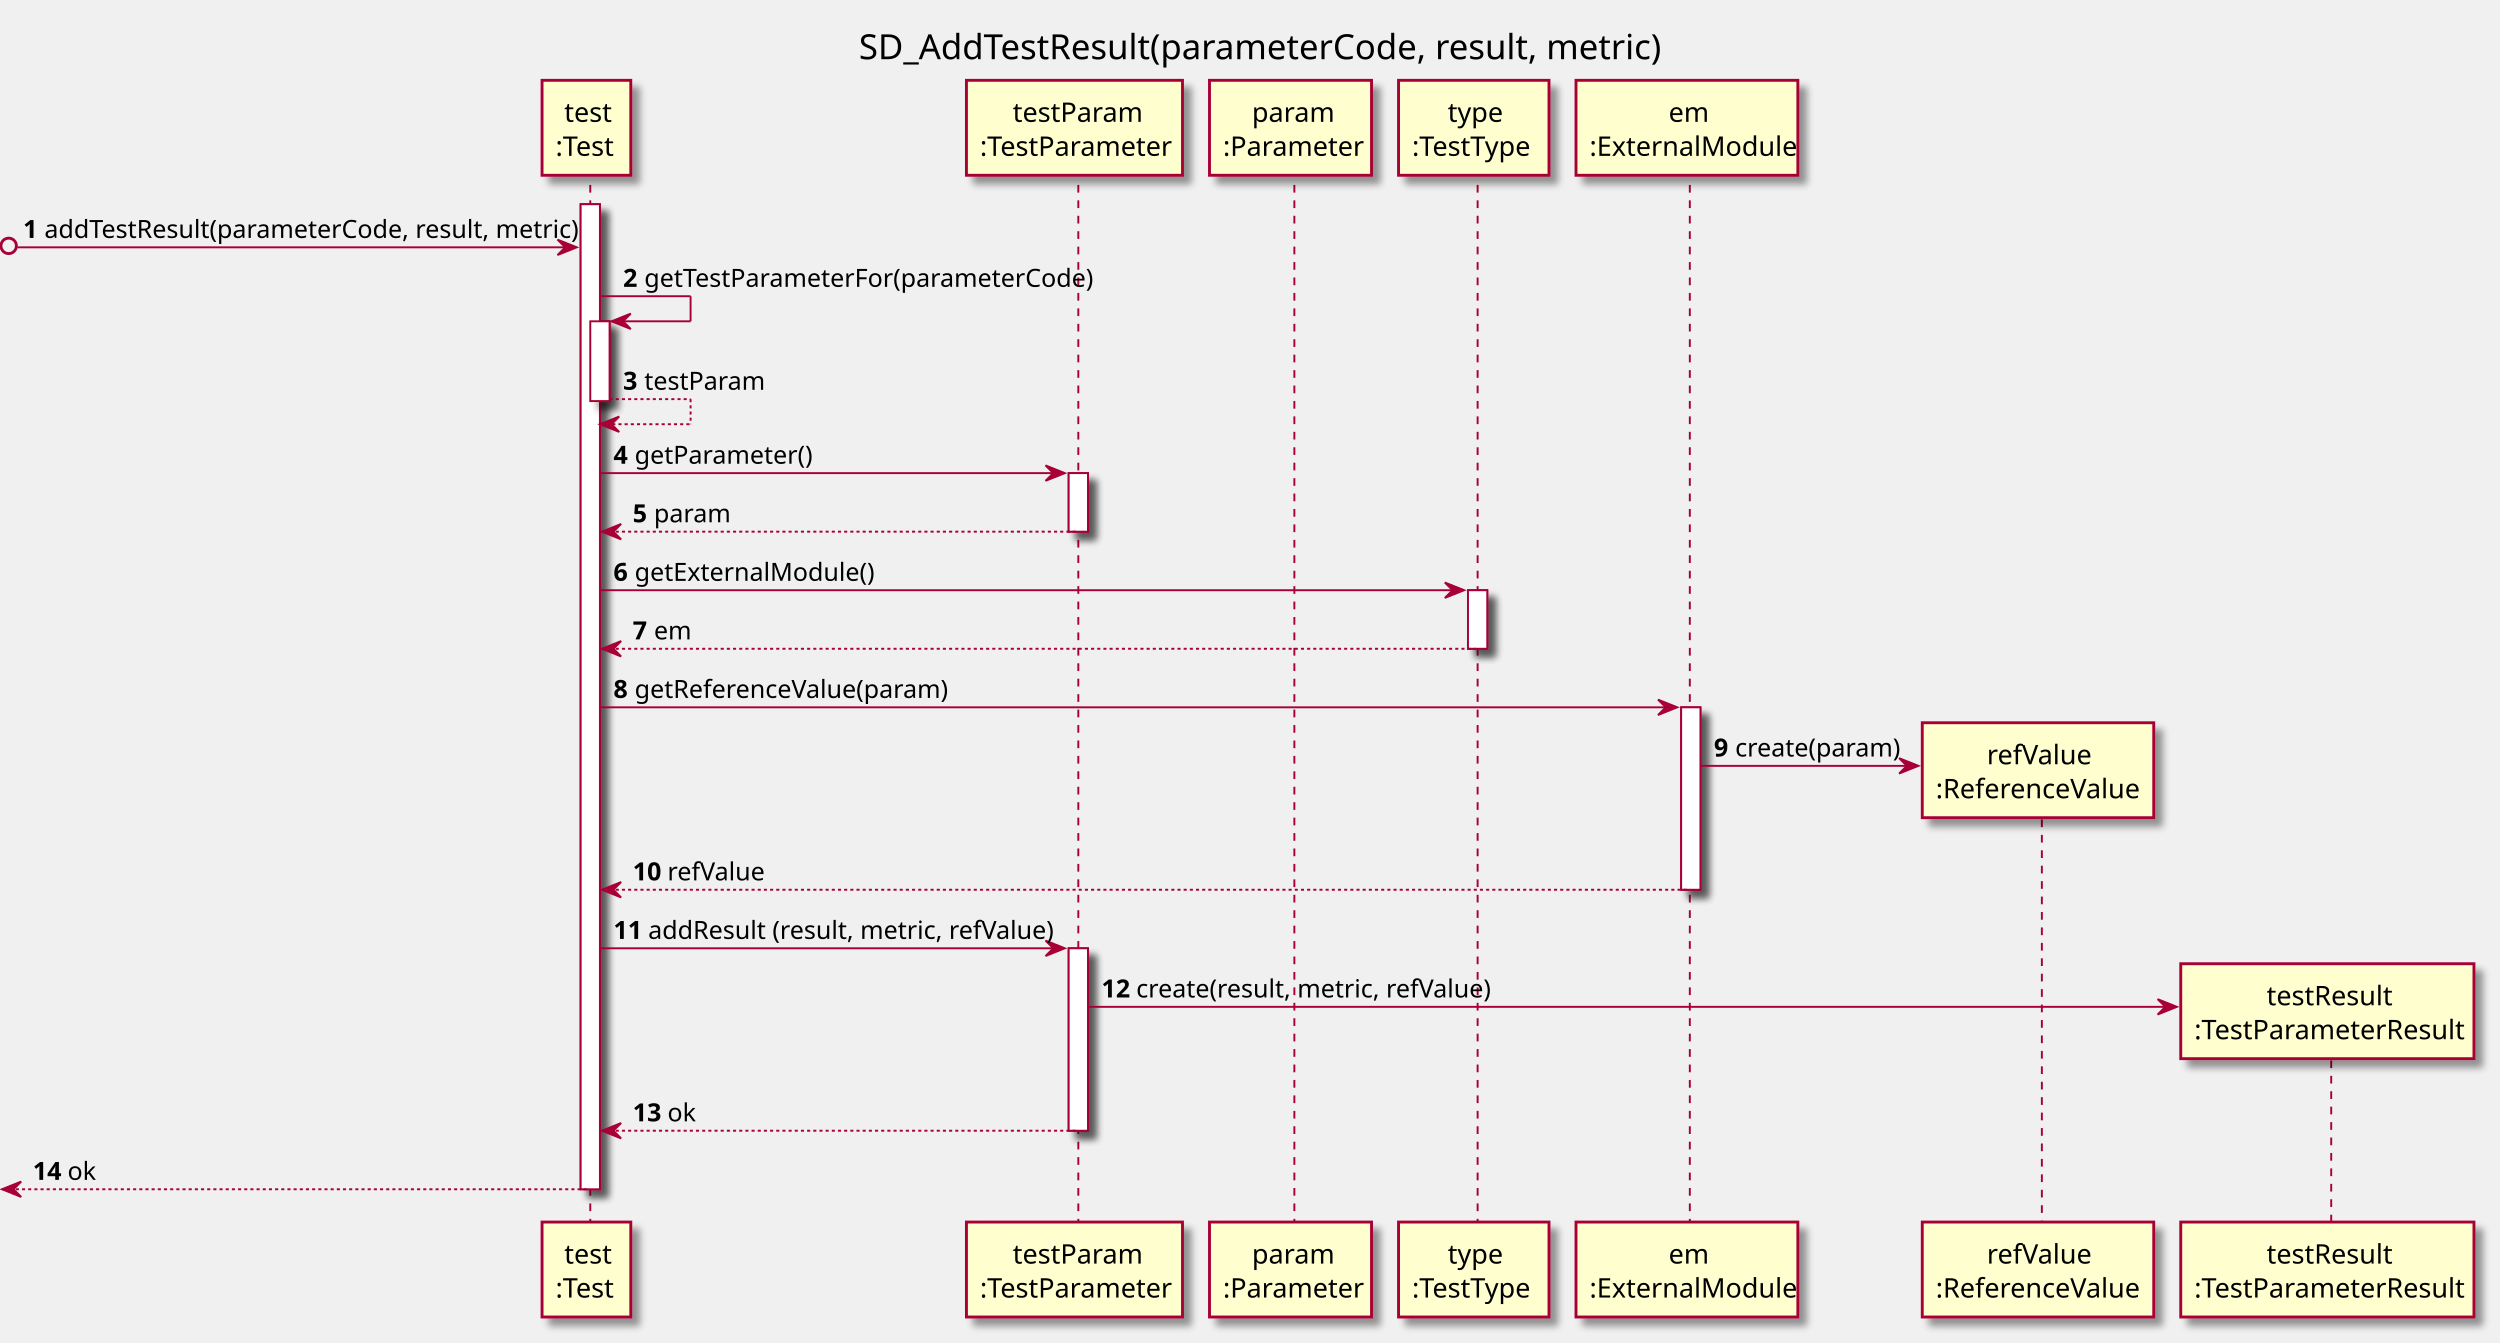
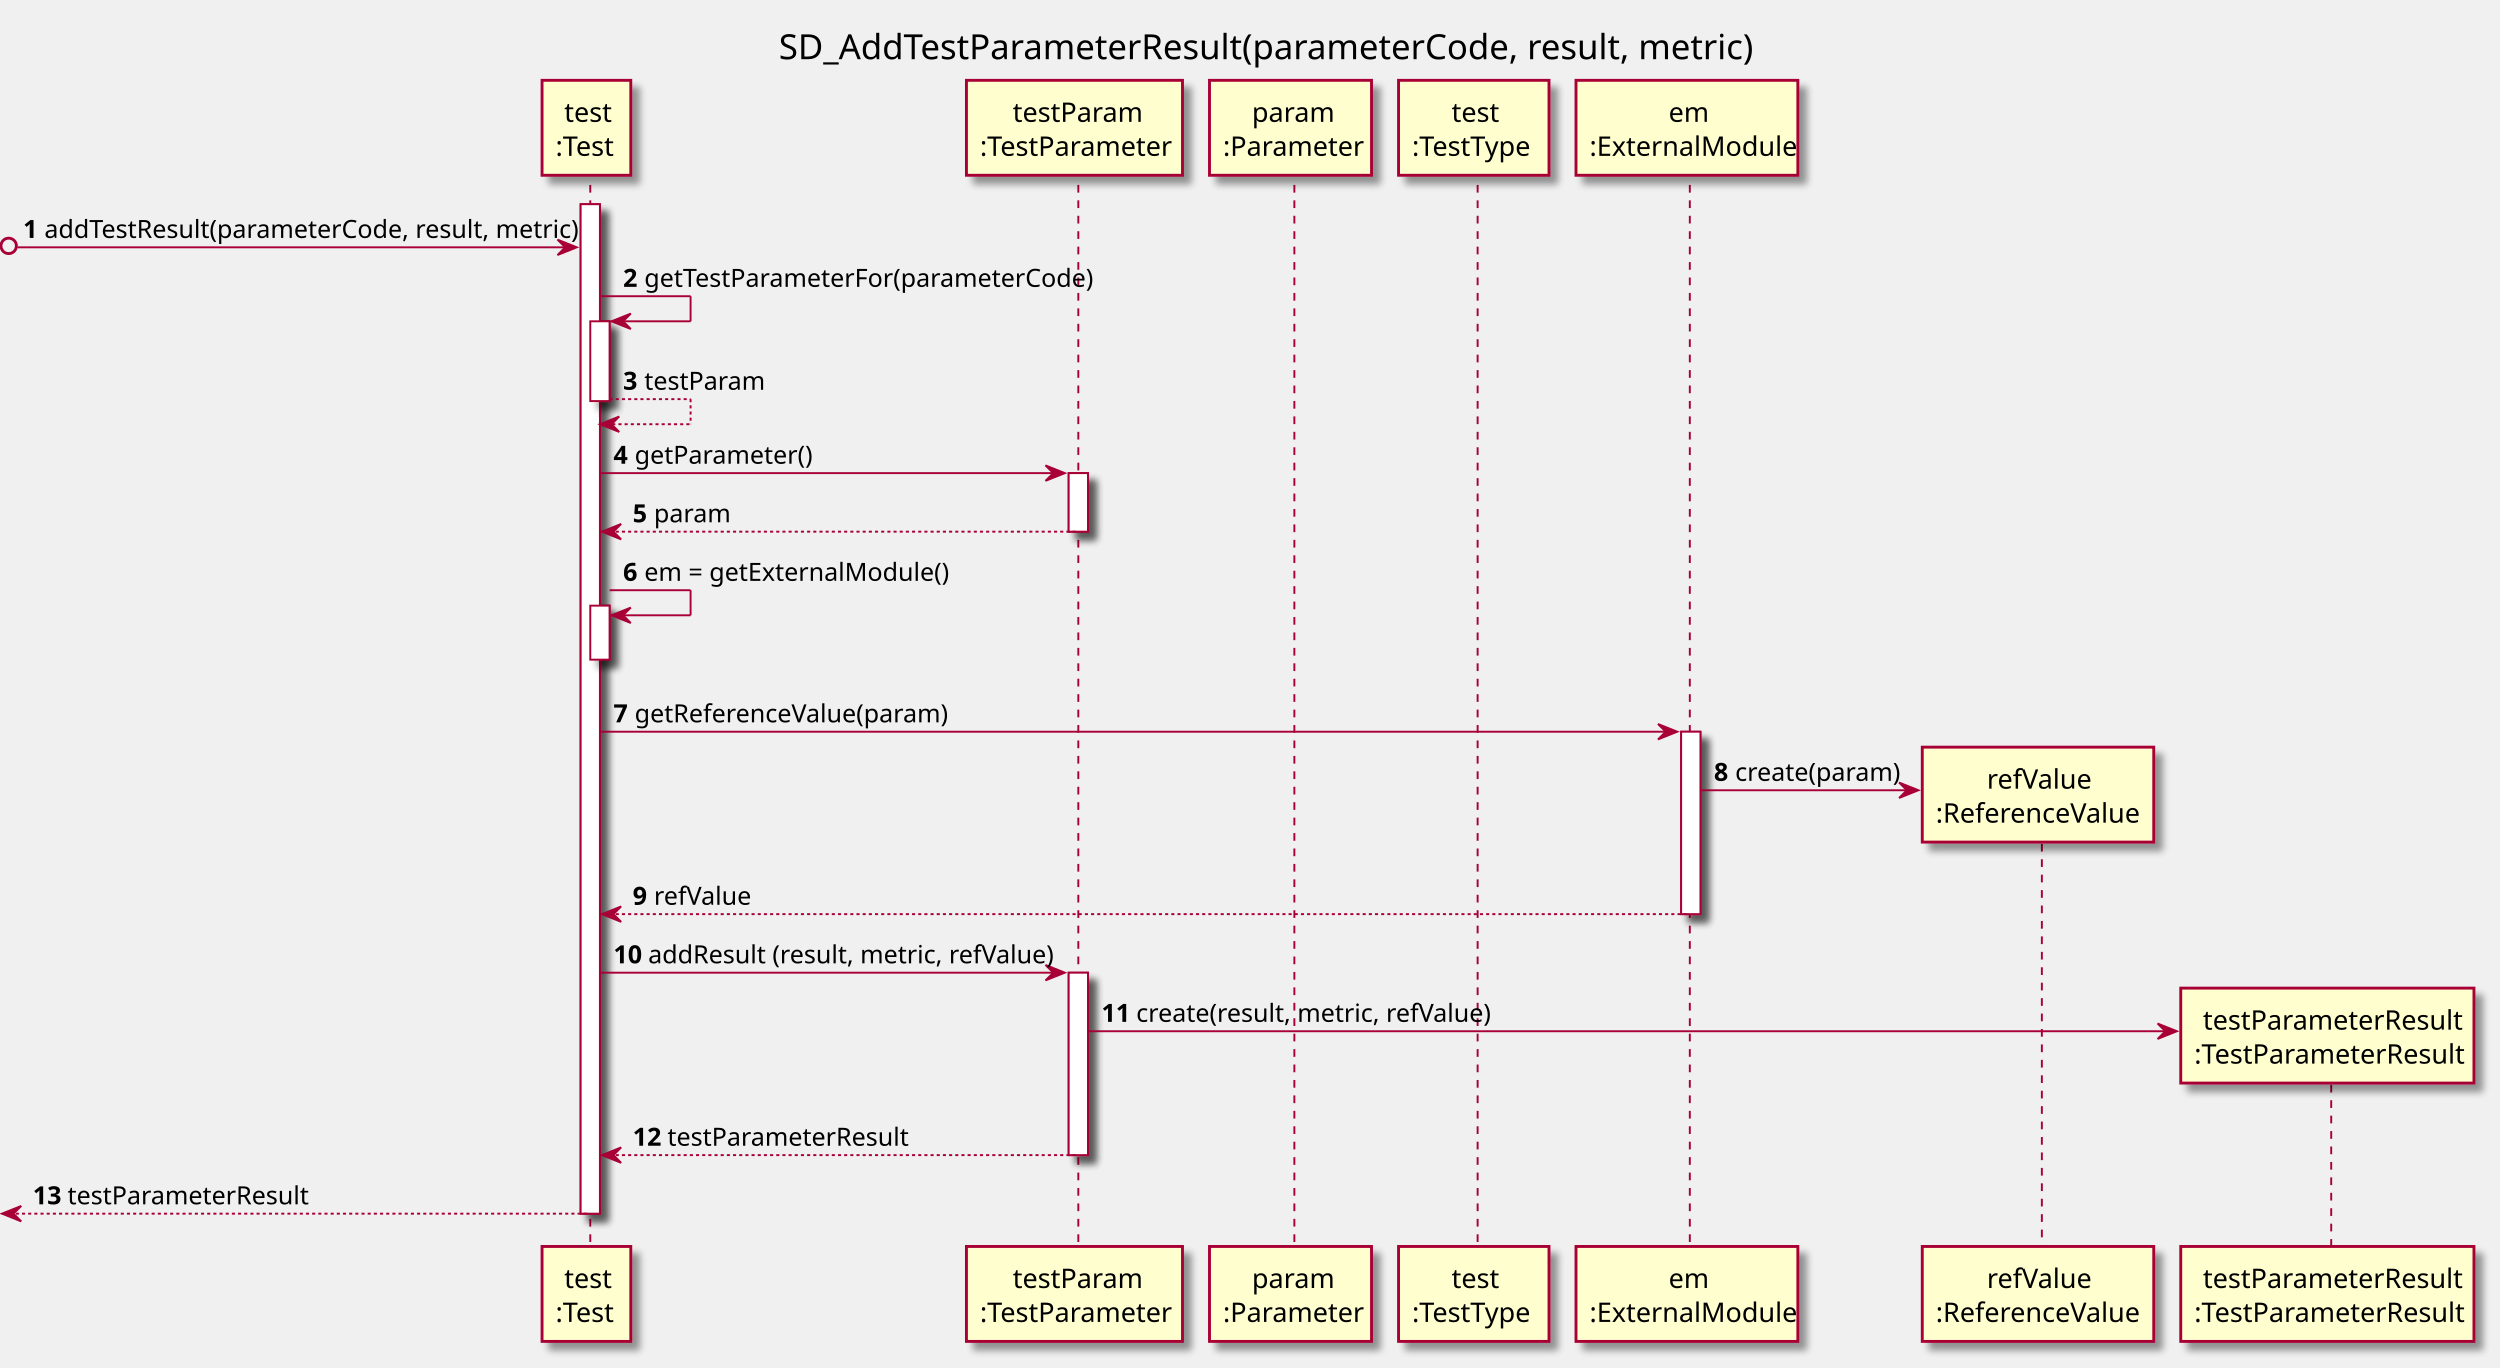
- <svg xmlns="http://www.w3.org/2000/svg" contentScriptType="application/ecmascript" contentStyleType="text/css" height="870px" preserveAspectRatio="none" style="width:1620px;height:870px;" version="1.1" viewBox="0 0 1620 870" width="1620px" zoomAndPan="magnify">
+ <svg xmlns="http://www.w3.org/2000/svg" contentScriptType="application/ecmascript" contentStyleType="text/css" height="886.25px" preserveAspectRatio="none" style="width:1620px;height:886px;" version="1.1" viewBox="0 0 1620 886" width="1620px" zoomAndPan="magnify">
  <defs>
-     <filter height="300%" id="f6gzmrirdcm7i" width="300%" x="-1" y="-1">
+     <filter height="300%" id="f1tvnkli566s7i" width="300%" x="-1" y="-1">
      <feGaussianBlur result="blurOut" stdDeviation="2.5" />
      <feColorMatrix in="blurOut" result="blurOut2" type="matrix" values="0 0 0 0 0 0 0 0 0 0 0 0 0 0 0 0 0 0 .4 0" />
      <feOffset dx="5.0" dy="5.0" in="blurOut2" result="blurOut3" />
      <feBlend in="SourceGraphic" in2="blurOut3" mode="normal" />
    </filter>
  </defs>
  <g>
-     <text fill="#000000" font-family="sans-serif" font-size="22.5" lengthAdjust="spacing" textLength="501.25" x="556.562" y="38.357">SD_AddTestResult(parameterCode, result, metric)</text>
-     <rect fill="#FFFFFF" filter="url(#f6gzmrirdcm7i)" height="638.32" style="stroke:#A80036;stroke-width:1.25;" width="12.5" x="376.25" y="132.324" />
-     <rect fill="#FFFFFF" filter="url(#f6gzmrirdcm7i)" height="51.69" style="stroke:#A80036;stroke-width:1.25;" width="12.5" x="382.5" y="208.203" />
-     <rect fill="#FFFFFF" filter="url(#f6gzmrirdcm7i)" height="37.94" style="stroke:#A80036;stroke-width:1.25;" width="12.5" x="692.5" y="306.582" />
-     <rect fill="#FFFFFF" filter="url(#f6gzmrirdcm7i)" height="118.213" style="stroke:#A80036;stroke-width:1.25;" width="12.5" x="692.5" y="614.492" />
-     <rect fill="#FFFFFF" filter="url(#f6gzmrirdcm7i)" height="37.94" style="stroke:#A80036;stroke-width:1.25;" width="12.5" x="951.25" y="382.461" />
-     <rect fill="#FFFFFF" filter="url(#f6gzmrirdcm7i)" height="118.213" style="stroke:#A80036;stroke-width:1.25;" width="12.5" x="1089.375" y="458.34" />
-     <line style="stroke:#A80036;stroke-width:1.25;stroke-dasharray:5.0,5.0;" x1="382.5" x2="382.5" y1="119.824" y2="793.144" />
-     <line style="stroke:#A80036;stroke-width:1.25;stroke-dasharray:5.0,5.0;" x1="698.75" x2="698.75" y1="119.824" y2="793.144" />
-     <line style="stroke:#A80036;stroke-width:1.25;stroke-dasharray:5.0,5.0;" x1="838.75" x2="838.75" y1="119.824" y2="793.144" />
-     <line style="stroke:#A80036;stroke-width:1.25;stroke-dasharray:5.0,5.0;" x1="957.5" x2="957.5" y1="119.824" y2="793.144" />
-     <line style="stroke:#A80036;stroke-width:1.25;stroke-dasharray:5.0,5.0;" x1="1095" x2="1095" y1="119.824" y2="793.144" />
-     <line style="stroke:#A80036;stroke-width:1.25;stroke-dasharray:5.0,5.0;" x1="1323.125" x2="1323.125" y1="520.977" y2="793.144" />
-     <line style="stroke:#A80036;stroke-width:1.25;stroke-dasharray:5.0,5.0;" x1="1510.625" x2="1510.625" y1="677.129" y2="793.144" />
-     <rect fill="#FEFECE" filter="url(#f6gzmrirdcm7i)" height="61.523" style="stroke:#A80036;stroke-width:1.875;" width="57.5" x="351.25" y="52.051" />
+     <text fill="#000000" font-family="sans-serif" font-size="22.5" lengthAdjust="spacing" textLength="605" x="504.688" y="38.357">SD_AddTestParameterResult(parameterCode, result, metric)</text>
+     <rect fill="#FFFFFF" filter="url(#f1tvnkli566s7i)" height="654.131" style="stroke:#A80036;stroke-width:1.25;" width="12.5" x="376.25" y="132.324" />
+     <rect fill="#FFFFFF" filter="url(#f1tvnkli566s7i)" height="51.69" style="stroke:#A80036;stroke-width:1.25;" width="12.5" x="382.5" y="208.203" />
+     <rect fill="#FFFFFF" filter="url(#f1tvnkli566s7i)" height="35" style="stroke:#A80036;stroke-width:1.25;" width="12.5" x="382.5" y="392.461" />
+     <rect fill="#FFFFFF" filter="url(#f1tvnkli566s7i)" height="37.94" style="stroke:#A80036;stroke-width:1.25;" width="12.5" x="692.5" y="306.582" />
+     <rect fill="#FFFFFF" filter="url(#f1tvnkli566s7i)" height="118.213" style="stroke:#A80036;stroke-width:1.25;" width="12.5" x="692.5" y="630.303" />
+     <rect fill="#FFFFFF" filter="url(#f1tvnkli566s7i)" height="118.213" style="stroke:#A80036;stroke-width:1.25;" width="12.5" x="1089.375" y="474.15" />
+     <line style="stroke:#A80036;stroke-width:1.25;stroke-dasharray:5.0,5.0;" x1="382.5" x2="382.5" y1="119.824" y2="808.955" />
+     <line style="stroke:#A80036;stroke-width:1.25;stroke-dasharray:5.0,5.0;" x1="698.75" x2="698.75" y1="119.824" y2="808.955" />
+     <line style="stroke:#A80036;stroke-width:1.25;stroke-dasharray:5.0,5.0;" x1="838.75" x2="838.75" y1="119.824" y2="808.955" />
+     <line style="stroke:#A80036;stroke-width:1.25;stroke-dasharray:5.0,5.0;" x1="957.5" x2="957.5" y1="119.824" y2="808.955" />
+     <line style="stroke:#A80036;stroke-width:1.25;stroke-dasharray:5.0,5.0;" x1="1095" x2="1095" y1="119.824" y2="808.955" />
+     <line style="stroke:#A80036;stroke-width:1.25;stroke-dasharray:5.0,5.0;" x1="1323.125" x2="1323.125" y1="536.787" y2="808.955" />
+     <line style="stroke:#A80036;stroke-width:1.25;stroke-dasharray:5.0,5.0;" x1="1510.625" x2="1510.625" y1="692.939" y2="808.955" />
+     <rect fill="#FEFECE" filter="url(#f1tvnkli566s7i)" height="61.523" style="stroke:#A80036;stroke-width:1.875;" width="57.5" x="351.25" y="52.051" />
    <text fill="#000000" font-family="sans-serif" font-size="17.5" lengthAdjust="spacing" textLength="28.75" x="365.625" y="78.967">test</text>
    <text fill="#000000" font-family="sans-serif" font-size="17.5" lengthAdjust="spacing" textLength="40" x="360" y="100.979">:Test</text>
-     <rect fill="#FEFECE" filter="url(#f6gzmrirdcm7i)" height="61.523" style="stroke:#A80036;stroke-width:1.875;" width="57.5" x="351.25" y="791.894" />
-     <text fill="#000000" font-family="sans-serif" font-size="17.5" lengthAdjust="spacing" textLength="28.75" x="365.625" y="818.811">test</text>
-     <text fill="#000000" font-family="sans-serif" font-size="17.5" lengthAdjust="spacing" textLength="40" x="360" y="840.823">:Test</text>
-     <rect fill="#FEFECE" filter="url(#f6gzmrirdcm7i)" height="61.523" style="stroke:#A80036;stroke-width:1.875;" width="140" x="626.25" y="52.051" />
+     <rect fill="#FEFECE" filter="url(#f1tvnkli566s7i)" height="61.523" style="stroke:#A80036;stroke-width:1.875;" width="57.5" x="351.25" y="807.705" />
+     <text fill="#000000" font-family="sans-serif" font-size="17.5" lengthAdjust="spacing" textLength="28.75" x="365.625" y="834.622">test</text>
+     <text fill="#000000" font-family="sans-serif" font-size="17.5" lengthAdjust="spacing" textLength="40" x="360" y="856.633">:Test</text>
+     <rect fill="#FEFECE" filter="url(#f1tvnkli566s7i)" height="61.523" style="stroke:#A80036;stroke-width:1.875;" width="140" x="626.25" y="52.051" />
    <text fill="#000000" font-family="sans-serif" font-size="17.5" lengthAdjust="spacing" textLength="80" x="656.25" y="78.967">testParam</text>
    <text fill="#000000" font-family="sans-serif" font-size="17.5" lengthAdjust="spacing" textLength="122.5" x="635" y="100.979">:TestParameter</text>
-     <rect fill="#FEFECE" filter="url(#f6gzmrirdcm7i)" height="61.523" style="stroke:#A80036;stroke-width:1.875;" width="140" x="626.25" y="791.894" />
-     <text fill="#000000" font-family="sans-serif" font-size="17.5" lengthAdjust="spacing" textLength="80" x="656.25" y="818.811">testParam</text>
-     <text fill="#000000" font-family="sans-serif" font-size="17.5" lengthAdjust="spacing" textLength="122.5" x="635" y="840.823">:TestParameter</text>
-     <rect fill="#FEFECE" filter="url(#f6gzmrirdcm7i)" height="61.523" style="stroke:#A80036;stroke-width:1.875;" width="105" x="783.75" y="52.051" />
+     <rect fill="#FEFECE" filter="url(#f1tvnkli566s7i)" height="61.523" style="stroke:#A80036;stroke-width:1.875;" width="140" x="626.25" y="807.705" />
+     <text fill="#000000" font-family="sans-serif" font-size="17.5" lengthAdjust="spacing" textLength="80" x="656.25" y="834.622">testParam</text>
+     <text fill="#000000" font-family="sans-serif" font-size="17.5" lengthAdjust="spacing" textLength="122.5" x="635" y="856.633">:TestParameter</text>
+     <rect fill="#FEFECE" filter="url(#f1tvnkli566s7i)" height="61.523" style="stroke:#A80036;stroke-width:1.875;" width="105" x="783.75" y="52.051" />
    <text fill="#000000" font-family="sans-serif" font-size="17.5" lengthAdjust="spacing" textLength="50" x="811.25" y="78.967">param</text>
    <text fill="#000000" font-family="sans-serif" font-size="17.5" lengthAdjust="spacing" textLength="87.5" x="792.5" y="100.979">:Parameter</text>
-     <rect fill="#FEFECE" filter="url(#f6gzmrirdcm7i)" height="61.523" style="stroke:#A80036;stroke-width:1.875;" width="105" x="783.75" y="791.894" />
-     <text fill="#000000" font-family="sans-serif" font-size="17.5" lengthAdjust="spacing" textLength="50" x="811.25" y="818.811">param</text>
-     <text fill="#000000" font-family="sans-serif" font-size="17.5" lengthAdjust="spacing" textLength="87.5" x="792.5" y="840.823">:Parameter</text>
-     <rect fill="#FEFECE" filter="url(#f6gzmrirdcm7i)" height="61.523" style="stroke:#A80036;stroke-width:1.875;" width="97.5" x="906.25" y="52.051" />
-     <text fill="#000000" font-family="sans-serif" font-size="17.5" lengthAdjust="spacing" textLength="33.75" x="938.125" y="78.967">type</text>
+     <rect fill="#FEFECE" filter="url(#f1tvnkli566s7i)" height="61.523" style="stroke:#A80036;stroke-width:1.875;" width="105" x="783.75" y="807.705" />
+     <text fill="#000000" font-family="sans-serif" font-size="17.5" lengthAdjust="spacing" textLength="50" x="811.25" y="834.622">param</text>
+     <text fill="#000000" font-family="sans-serif" font-size="17.5" lengthAdjust="spacing" textLength="87.5" x="792.5" y="856.633">:Parameter</text>
+     <rect fill="#FEFECE" filter="url(#f1tvnkli566s7i)" height="61.523" style="stroke:#A80036;stroke-width:1.875;" width="97.5" x="906.25" y="52.051" />
+     <text fill="#000000" font-family="sans-serif" font-size="17.5" lengthAdjust="spacing" textLength="28.75" x="940.625" y="78.967">test</text>
    <text fill="#000000" font-family="sans-serif" font-size="17.5" lengthAdjust="spacing" textLength="80" x="915" y="100.979">:TestType</text>
-     <rect fill="#FEFECE" filter="url(#f6gzmrirdcm7i)" height="61.523" style="stroke:#A80036;stroke-width:1.875;" width="97.5" x="906.25" y="791.894" />
-     <text fill="#000000" font-family="sans-serif" font-size="17.5" lengthAdjust="spacing" textLength="33.75" x="938.125" y="818.811">type</text>
-     <text fill="#000000" font-family="sans-serif" font-size="17.5" lengthAdjust="spacing" textLength="80" x="915" y="840.823">:TestType</text>
-     <rect fill="#FEFECE" filter="url(#f6gzmrirdcm7i)" height="61.523" style="stroke:#A80036;stroke-width:1.875;" width="143.75" x="1021.25" y="52.051" />
+     <rect fill="#FEFECE" filter="url(#f1tvnkli566s7i)" height="61.523" style="stroke:#A80036;stroke-width:1.875;" width="97.5" x="906.25" y="807.705" />
+     <text fill="#000000" font-family="sans-serif" font-size="17.5" lengthAdjust="spacing" textLength="28.75" x="940.625" y="834.622">test</text>
+     <text fill="#000000" font-family="sans-serif" font-size="17.5" lengthAdjust="spacing" textLength="80" x="915" y="856.633">:TestType</text>
+     <rect fill="#FEFECE" filter="url(#f1tvnkli566s7i)" height="61.523" style="stroke:#A80036;stroke-width:1.875;" width="143.75" x="1021.25" y="52.051" />
    <text fill="#000000" font-family="sans-serif" font-size="17.5" lengthAdjust="spacing" textLength="23.75" x="1081.25" y="78.967">em</text>
    <text fill="#000000" font-family="sans-serif" font-size="17.5" lengthAdjust="spacing" textLength="126.25" x="1030" y="100.979">:ExternalModule</text>
-     <rect fill="#FEFECE" filter="url(#f6gzmrirdcm7i)" height="61.523" style="stroke:#A80036;stroke-width:1.875;" width="143.75" x="1021.25" y="791.894" />
-     <text fill="#000000" font-family="sans-serif" font-size="17.5" lengthAdjust="spacing" textLength="23.75" x="1081.25" y="818.811">em</text>
-     <text fill="#000000" font-family="sans-serif" font-size="17.5" lengthAdjust="spacing" textLength="126.25" x="1030" y="840.823">:ExternalModule</text>
-     <rect fill="#FEFECE" filter="url(#f6gzmrirdcm7i)" height="61.523" style="stroke:#A80036;stroke-width:1.875;" width="150" x="1245.625" y="791.894" />
-     <text fill="#000000" font-family="sans-serif" font-size="17.5" lengthAdjust="spacing" textLength="66.25" x="1287.5" y="818.811">refValue</text>
-     <text fill="#000000" font-family="sans-serif" font-size="17.5" lengthAdjust="spacing" textLength="132.5" x="1254.375" y="840.823">:ReferenceValue</text>
-     <rect fill="#FEFECE" filter="url(#f6gzmrirdcm7i)" height="61.523" style="stroke:#A80036;stroke-width:1.875;" width="190" x="1413.125" y="791.894" />
-     <text fill="#000000" font-family="sans-serif" font-size="17.5" lengthAdjust="spacing" textLength="78.75" x="1468.75" y="818.811">testResult</text>
-     <text fill="#000000" font-family="sans-serif" font-size="17.5" lengthAdjust="spacing" textLength="172.5" x="1421.875" y="840.823">:TestParameterResult</text>
-     <rect fill="#FFFFFF" filter="url(#f6gzmrirdcm7i)" height="638.32" style="stroke:#A80036;stroke-width:1.25;" width="12.5" x="376.25" y="132.324" />
-     <rect fill="#FFFFFF" filter="url(#f6gzmrirdcm7i)" height="51.69" style="stroke:#A80036;stroke-width:1.25;" width="12.5" x="382.5" y="208.203" />
-     <rect fill="#FFFFFF" filter="url(#f6gzmrirdcm7i)" height="37.94" style="stroke:#A80036;stroke-width:1.25;" width="12.5" x="692.5" y="306.582" />
-     <rect fill="#FFFFFF" filter="url(#f6gzmrirdcm7i)" height="118.213" style="stroke:#A80036;stroke-width:1.25;" width="12.5" x="692.5" y="614.492" />
-     <rect fill="#FFFFFF" filter="url(#f6gzmrirdcm7i)" height="37.94" style="stroke:#A80036;stroke-width:1.25;" width="12.5" x="951.25" y="382.461" />
-     <rect fill="#FFFFFF" filter="url(#f6gzmrirdcm7i)" height="118.213" style="stroke:#A80036;stroke-width:1.25;" width="12.5" x="1089.375" y="458.34" />
+     <rect fill="#FEFECE" filter="url(#f1tvnkli566s7i)" height="61.523" style="stroke:#A80036;stroke-width:1.875;" width="143.75" x="1021.25" y="807.705" />
+     <text fill="#000000" font-family="sans-serif" font-size="17.5" lengthAdjust="spacing" textLength="23.75" x="1081.25" y="834.622">em</text>
+     <text fill="#000000" font-family="sans-serif" font-size="17.5" lengthAdjust="spacing" textLength="126.25" x="1030" y="856.633">:ExternalModule</text>
+     <rect fill="#FEFECE" filter="url(#f1tvnkli566s7i)" height="61.523" style="stroke:#A80036;stroke-width:1.875;" width="150" x="1245.625" y="807.705" />
+     <text fill="#000000" font-family="sans-serif" font-size="17.5" lengthAdjust="spacing" textLength="66.25" x="1287.5" y="834.622">refValue</text>
+     <text fill="#000000" font-family="sans-serif" font-size="17.5" lengthAdjust="spacing" textLength="132.5" x="1254.375" y="856.633">:ReferenceValue</text>
+     <rect fill="#FEFECE" filter="url(#f1tvnkli566s7i)" height="61.523" style="stroke:#A80036;stroke-width:1.875;" width="190" x="1413.125" y="807.705" />
+     <text fill="#000000" font-family="sans-serif" font-size="17.5" lengthAdjust="spacing" textLength="161.25" x="1427.5" y="834.622">testParameterResult</text>
+     <text fill="#000000" font-family="sans-serif" font-size="17.5" lengthAdjust="spacing" textLength="172.5" x="1421.875" y="856.633">:TestParameterResult</text>
+     <rect fill="#FFFFFF" filter="url(#f1tvnkli566s7i)" height="654.131" style="stroke:#A80036;stroke-width:1.25;" width="12.5" x="376.25" y="132.324" />
+     <rect fill="#FFFFFF" filter="url(#f1tvnkli566s7i)" height="51.69" style="stroke:#A80036;stroke-width:1.25;" width="12.5" x="382.5" y="208.203" />
+     <rect fill="#FFFFFF" filter="url(#f1tvnkli566s7i)" height="35" style="stroke:#A80036;stroke-width:1.25;" width="12.5" x="382.5" y="392.461" />
+     <rect fill="#FFFFFF" filter="url(#f1tvnkli566s7i)" height="37.94" style="stroke:#A80036;stroke-width:1.25;" width="12.5" x="692.5" y="306.582" />
+     <rect fill="#FFFFFF" filter="url(#f1tvnkli566s7i)" height="118.213" style="stroke:#A80036;stroke-width:1.25;" width="12.5" x="692.5" y="630.303" />
+     <rect fill="#FFFFFF" filter="url(#f1tvnkli566s7i)" height="118.213" style="stroke:#A80036;stroke-width:1.25;" width="12.5" x="1089.375" y="474.15" />
    <ellipse cx="5.625" cy="159.326" rx="5" ry="5" style="stroke:#A80036;stroke-width:1.875;fill:none;" />
    <polygon fill="#A80036" points="361.25,155.264,373.75,160.264,361.25,165.264,366.25,160.264" style="stroke:#A80036;stroke-width:1.25;" />
    <line style="stroke:#A80036;stroke-width:1.25;" x1="11.25" x2="368.75" y1="160.264" y2="160.264" />
    <text fill="#000000" font-family="sans-serif" font-size="16.25" font-weight="bold" lengthAdjust="spacing" textLength="8.75" x="15" y="154.193">1</text>
    <text fill="#000000" font-family="sans-serif" font-size="16.25" lengthAdjust="spacing" textLength="328.75" x="28.75" y="154.193">addTestResult(parameterCode, result, metric)</text>
    <line style="stroke:#A80036;stroke-width:1.25;" x1="388.75" x2="447.5" y1="191.953" y2="191.953" />
    <line style="stroke:#A80036;stroke-width:1.25;" x1="447.5" x2="447.5" y1="191.953" y2="208.203" />
    <line style="stroke:#A80036;stroke-width:1.25;" x1="396.25" x2="447.5" y1="208.203" y2="208.203" />
    <polygon fill="#A80036" points="408.75,203.203,396.25,208.203,408.75,213.203,403.75,208.203" style="stroke:#A80036;stroke-width:1.25;" />
    <text fill="#000000" font-family="sans-serif" font-size="16.25" font-weight="bold" lengthAdjust="spacing" textLength="8.75" x="403.75" y="185.883">2</text>
    <text fill="#000000" font-family="sans-serif" font-size="16.25" lengthAdjust="spacing" textLength="272.5" x="417.5" y="185.883">getTestParameterFor(parameterCode)</text>
    <line style="stroke:#A80036;stroke-width:1.25;stroke-dasharray:2.0,2.0;" x1="395" x2="447.5" y1="258.643" y2="258.643" />
    <line style="stroke:#A80036;stroke-width:1.25;stroke-dasharray:2.0,2.0;" x1="447.5" x2="447.5" y1="258.643" y2="274.893" />
    <line style="stroke:#A80036;stroke-width:1.25;stroke-dasharray:2.0,2.0;" x1="388.75" x2="447.5" y1="274.893" y2="274.893" />
    <polygon fill="#A80036" points="401.25,269.893,388.75,274.893,401.25,279.893,396.25,274.893" style="stroke:#A80036;stroke-width:1.25;" />
    <text fill="#000000" font-family="sans-serif" font-size="16.25" font-weight="bold" lengthAdjust="spacing" textLength="8.75" x="403.75" y="252.572">3</text>
    <text fill="#000000" font-family="sans-serif" font-size="16.25" lengthAdjust="spacing" textLength="75" x="417.5" y="252.572">testParam</text>
    <polygon fill="#A80036" points="677.5,301.582,690,306.582,677.5,311.582,682.5,306.582" style="stroke:#A80036;stroke-width:1.25;" />
    <line style="stroke:#A80036;stroke-width:1.25;" x1="388.75" x2="685" y1="306.582" y2="306.582" />
    <text fill="#000000" font-family="sans-serif" font-size="16.25" font-weight="bold" lengthAdjust="spacing" textLength="8.75" x="397.5" y="300.512">4</text>
    <text fill="#000000" font-family="sans-serif" font-size="16.25" lengthAdjust="spacing" textLength="107.5" x="411.25" y="300.512">getParameter()</text>
    <polygon fill="#A80036" points="402.5,339.522,390,344.522,402.5,349.522,397.5,344.522" style="stroke:#A80036;stroke-width:1.25;" />
    <line style="stroke:#A80036;stroke-width:1.25;stroke-dasharray:2.0,2.0;" x1="395" x2="697.5" y1="344.522" y2="344.522" />
    <text fill="#000000" font-family="sans-serif" font-size="16.25" font-weight="bold" lengthAdjust="spacing" textLength="8.75" x="410" y="338.451">5</text>
    <text fill="#000000" font-family="sans-serif" font-size="16.25" lengthAdjust="spacing" textLength="45" x="423.75" y="338.451">param</text>
-     <polygon fill="#A80036" points="936.25,377.461,948.75,382.461,936.25,387.461,941.25,382.461" style="stroke:#A80036;stroke-width:1.25;" />
-     <line style="stroke:#A80036;stroke-width:1.25;" x1="388.75" x2="943.75" y1="382.461" y2="382.461" />
-     <text fill="#000000" font-family="sans-serif" font-size="16.25" font-weight="bold" lengthAdjust="spacing" textLength="8.75" x="397.5" y="376.39">6</text>
-     <text fill="#000000" font-family="sans-serif" font-size="16.25" lengthAdjust="spacing" textLength="145" x="411.25" y="376.39">getExternalModule()</text>
-     <polygon fill="#A80036" points="402.5,415.4,390,420.4,402.5,425.4,397.5,420.4" style="stroke:#A80036;stroke-width:1.25;" />
-     <line style="stroke:#A80036;stroke-width:1.25;stroke-dasharray:2.0,2.0;" x1="395" x2="956.25" y1="420.4" y2="420.4" />
-     <text fill="#000000" font-family="sans-serif" font-size="16.25" font-weight="bold" lengthAdjust="spacing" textLength="8.75" x="410" y="414.33">7</text>
-     <text fill="#000000" font-family="sans-serif" font-size="16.25" lengthAdjust="spacing" textLength="22.5" x="423.75" y="414.33">em</text>
-     <polygon fill="#A80036" points="1074.375,453.34,1086.875,458.34,1074.375,463.34,1079.375,458.34" style="stroke:#A80036;stroke-width:1.25;" />
-     <line style="stroke:#A80036;stroke-width:1.25;" x1="388.75" x2="1081.875" y1="458.34" y2="458.34" />
-     <text fill="#000000" font-family="sans-serif" font-size="16.25" font-weight="bold" lengthAdjust="spacing" textLength="8.75" x="397.5" y="452.269">8</text>
-     <text fill="#000000" font-family="sans-serif" font-size="16.25" lengthAdjust="spacing" textLength="191.25" x="411.25" y="452.269">getReferenceValue(param)</text>
-     <polygon fill="#A80036" points="1230.625,491.279,1243.125,496.279,1230.625,501.279,1235.625,496.279" style="stroke:#A80036;stroke-width:1.25;" />
-     <line style="stroke:#A80036;stroke-width:1.25;" x1="1101.875" x2="1238.125" y1="496.279" y2="496.279" />
-     <text fill="#000000" font-family="sans-serif" font-size="16.25" font-weight="bold" lengthAdjust="spacing" textLength="8.75" x="1110.625" y="490.209">9</text>
-     <text fill="#000000" font-family="sans-serif" font-size="16.25" lengthAdjust="spacing" textLength="100" x="1124.375" y="490.209">create(param)</text>
-     <rect fill="#FEFECE" filter="url(#f6gzmrirdcm7i)" height="61.523" style="stroke:#A80036;stroke-width:1.875;" width="150" x="1245.625" y="468.34" />
-     <text fill="#000000" font-family="sans-serif" font-size="17.5" lengthAdjust="spacing" textLength="66.25" x="1287.5" y="495.256">refValue</text>
-     <text fill="#000000" font-family="sans-serif" font-size="17.5" lengthAdjust="spacing" textLength="132.5" x="1254.375" y="517.268">:ReferenceValue</text>
-     <polygon fill="#A80036" points="402.5,571.553,390,576.553,402.5,581.553,397.5,576.553" style="stroke:#A80036;stroke-width:1.25;" />
-     <line style="stroke:#A80036;stroke-width:1.25;stroke-dasharray:2.0,2.0;" x1="395" x2="1094.375" y1="576.553" y2="576.553" />
-     <text fill="#000000" font-family="sans-serif" font-size="16.25" font-weight="bold" lengthAdjust="spacing" textLength="17.5" x="410" y="570.482">10</text>
-     <text fill="#000000" font-family="sans-serif" font-size="16.25" lengthAdjust="spacing" textLength="58.75" x="432.5" y="570.482">refValue</text>
-     <polygon fill="#A80036" points="677.5,609.492,690,614.492,677.5,619.492,682.5,614.492" style="stroke:#A80036;stroke-width:1.25;" />
-     <line style="stroke:#A80036;stroke-width:1.25;" x1="388.75" x2="685" y1="614.492" y2="614.492" />
-     <text fill="#000000" font-family="sans-serif" font-size="16.25" font-weight="bold" lengthAdjust="spacing" textLength="17.5" x="397.5" y="608.422">11</text>
-     <text fill="#000000" font-family="sans-serif" font-size="16.25" lengthAdjust="spacing" textLength="251.25" x="420" y="608.422">addResult (result, metric, refValue)</text>
-     <polygon fill="#A80036" points="1398.125,647.432,1410.625,652.432,1398.125,657.432,1403.125,652.432" style="stroke:#A80036;stroke-width:1.25;" />
-     <line style="stroke:#A80036;stroke-width:1.25;" x1="705" x2="1405.625" y1="652.432" y2="652.432" />
-     <text fill="#000000" font-family="sans-serif" font-size="16.25" font-weight="bold" lengthAdjust="spacing" textLength="17.5" x="713.75" y="646.361">12</text>
-     <text fill="#000000" font-family="sans-serif" font-size="16.25" lengthAdjust="spacing" textLength="218.75" x="736.25" y="646.361">create(result, metric, refValue)</text>
-     <rect fill="#FEFECE" filter="url(#f6gzmrirdcm7i)" height="61.523" style="stroke:#A80036;stroke-width:1.875;" width="190" x="1413.125" y="624.492" />
-     <text fill="#000000" font-family="sans-serif" font-size="17.5" lengthAdjust="spacing" textLength="78.75" x="1468.75" y="651.409">testResult</text>
-     <text fill="#000000" font-family="sans-serif" font-size="17.5" lengthAdjust="spacing" textLength="172.5" x="1421.875" y="673.42">:TestParameterResult</text>
-     <polygon fill="#A80036" points="402.5,727.705,390,732.705,402.5,737.705,397.5,732.705" style="stroke:#A80036;stroke-width:1.25;" />
-     <line style="stroke:#A80036;stroke-width:1.25;stroke-dasharray:2.0,2.0;" x1="395" x2="697.5" y1="732.705" y2="732.705" />
-     <text fill="#000000" font-family="sans-serif" font-size="16.25" font-weight="bold" lengthAdjust="spacing" textLength="17.5" x="410" y="726.635">13</text>
-     <text fill="#000000" font-family="sans-serif" font-size="16.25" lengthAdjust="spacing" textLength="17.5" x="432.5" y="726.635">ok</text>
-     <polygon fill="#A80036" points="13.75,765.644,1.25,770.644,13.75,775.644,8.75,770.644" style="stroke:#A80036;stroke-width:1.25;" />
-     <line style="stroke:#A80036;stroke-width:1.25;stroke-dasharray:2.0,2.0;" x1="6.25" x2="381.25" y1="770.644" y2="770.644" />
-     <text fill="#000000" font-family="sans-serif" font-size="16.25" font-weight="bold" lengthAdjust="spacing" textLength="17.5" x="21.25" y="764.574">14</text>
-     <text fill="#000000" font-family="sans-serif" font-size="16.25" lengthAdjust="spacing" textLength="17.5" x="43.75" y="764.574">ok</text>
+     <line style="stroke:#A80036;stroke-width:1.25;" x1="395" x2="447.5" y1="382.461" y2="382.461" />
+     <line style="stroke:#A80036;stroke-width:1.25;" x1="447.5" x2="447.5" y1="382.461" y2="398.711" />
+     <line style="stroke:#A80036;stroke-width:1.25;" x1="396.25" x2="447.5" y1="398.711" y2="398.711" />
+     <polygon fill="#A80036" points="408.75,393.711,396.25,398.711,408.75,403.711,403.75,398.711" style="stroke:#A80036;stroke-width:1.25;" />
+     <text fill="#000000" font-family="sans-serif" font-size="16.25" font-weight="bold" lengthAdjust="spacing" textLength="8.75" x="403.75" y="376.39">6</text>
+     <text fill="#000000" font-family="sans-serif" font-size="16.25" lengthAdjust="spacing" textLength="187.5" x="417.5" y="376.39">em = getExternalModule()</text>
+     <polygon fill="#A80036" points="1074.375,469.15,1086.875,474.15,1074.375,479.15,1079.375,474.15" style="stroke:#A80036;stroke-width:1.25;" />
+     <line style="stroke:#A80036;stroke-width:1.25;" x1="388.75" x2="1081.875" y1="474.15" y2="474.15" />
+     <text fill="#000000" font-family="sans-serif" font-size="16.25" font-weight="bold" lengthAdjust="spacing" textLength="8.75" x="397.5" y="468.08">7</text>
+     <text fill="#000000" font-family="sans-serif" font-size="16.25" lengthAdjust="spacing" textLength="191.25" x="411.25" y="468.08">getReferenceValue(param)</text>
+     <polygon fill="#A80036" points="1230.625,507.09,1243.125,512.09,1230.625,517.09,1235.625,512.09" style="stroke:#A80036;stroke-width:1.25;" />
+     <line style="stroke:#A80036;stroke-width:1.25;" x1="1101.875" x2="1238.125" y1="512.09" y2="512.09" />
+     <text fill="#000000" font-family="sans-serif" font-size="16.25" font-weight="bold" lengthAdjust="spacing" textLength="8.75" x="1110.625" y="506.019">8</text>
+     <text fill="#000000" font-family="sans-serif" font-size="16.25" lengthAdjust="spacing" textLength="100" x="1124.375" y="506.019">create(param)</text>
+     <rect fill="#FEFECE" filter="url(#f1tvnkli566s7i)" height="61.523" style="stroke:#A80036;stroke-width:1.875;" width="150" x="1245.625" y="484.15" />
+     <text fill="#000000" font-family="sans-serif" font-size="17.5" lengthAdjust="spacing" textLength="66.25" x="1287.5" y="511.067">refValue</text>
+     <text fill="#000000" font-family="sans-serif" font-size="17.5" lengthAdjust="spacing" textLength="132.5" x="1254.375" y="533.079">:ReferenceValue</text>
+     <polygon fill="#A80036" points="402.5,587.363,390,592.363,402.5,597.363,397.5,592.363" style="stroke:#A80036;stroke-width:1.25;" />
+     <line style="stroke:#A80036;stroke-width:1.25;stroke-dasharray:2.0,2.0;" x1="395" x2="1094.375" y1="592.363" y2="592.363" />
+     <text fill="#000000" font-family="sans-serif" font-size="16.25" font-weight="bold" lengthAdjust="spacing" textLength="8.75" x="410" y="586.293">9</text>
+     <text fill="#000000" font-family="sans-serif" font-size="16.25" lengthAdjust="spacing" textLength="58.75" x="423.75" y="586.293">refValue</text>
+     <polygon fill="#A80036" points="677.5,625.303,690,630.303,677.5,635.303,682.5,630.303" style="stroke:#A80036;stroke-width:1.25;" />
+     <line style="stroke:#A80036;stroke-width:1.25;" x1="388.75" x2="685" y1="630.303" y2="630.303" />
+     <text fill="#000000" font-family="sans-serif" font-size="16.25" font-weight="bold" lengthAdjust="spacing" textLength="17.5" x="397.5" y="624.232">10</text>
+     <text fill="#000000" font-family="sans-serif" font-size="16.25" lengthAdjust="spacing" textLength="251.25" x="420" y="624.232">addResult (result, metric, refValue)</text>
+     <polygon fill="#A80036" points="1398.125,663.242,1410.625,668.242,1398.125,673.242,1403.125,668.242" style="stroke:#A80036;stroke-width:1.25;" />
+     <line style="stroke:#A80036;stroke-width:1.25;" x1="705" x2="1405.625" y1="668.242" y2="668.242" />
+     <text fill="#000000" font-family="sans-serif" font-size="16.25" font-weight="bold" lengthAdjust="spacing" textLength="17.5" x="713.75" y="662.172">11</text>
+     <text fill="#000000" font-family="sans-serif" font-size="16.25" lengthAdjust="spacing" textLength="218.75" x="736.25" y="662.172">create(result, metric, refValue)</text>
+     <rect fill="#FEFECE" filter="url(#f1tvnkli566s7i)" height="61.523" style="stroke:#A80036;stroke-width:1.875;" width="190" x="1413.125" y="640.303" />
+     <text fill="#000000" font-family="sans-serif" font-size="17.5" lengthAdjust="spacing" textLength="161.25" x="1427.5" y="667.219">testParameterResult</text>
+     <text fill="#000000" font-family="sans-serif" font-size="17.5" lengthAdjust="spacing" textLength="172.5" x="1421.875" y="689.231">:TestParameterResult</text>
+     <polygon fill="#A80036" points="402.5,743.516,390,748.516,402.5,753.516,397.5,748.516" style="stroke:#A80036;stroke-width:1.25;" />
+     <line style="stroke:#A80036;stroke-width:1.25;stroke-dasharray:2.0,2.0;" x1="395" x2="697.5" y1="748.516" y2="748.516" />
+     <text fill="#000000" font-family="sans-serif" font-size="16.25" font-weight="bold" lengthAdjust="spacing" textLength="17.5" x="410" y="742.445">12</text>
+     <text fill="#000000" font-family="sans-serif" font-size="16.25" lengthAdjust="spacing" textLength="148.75" x="432.5" y="742.445">testParameterResult</text>
+     <polygon fill="#A80036" points="13.75,781.455,1.25,786.455,13.75,791.455,8.75,786.455" style="stroke:#A80036;stroke-width:1.25;" />
+     <line style="stroke:#A80036;stroke-width:1.25;stroke-dasharray:2.0,2.0;" x1="6.25" x2="381.25" y1="786.455" y2="786.455" />
+     <text fill="#000000" font-family="sans-serif" font-size="16.25" font-weight="bold" lengthAdjust="spacing" textLength="17.5" x="21.25" y="780.385">13</text>
+     <text fill="#000000" font-family="sans-serif" font-size="16.25" lengthAdjust="spacing" textLength="148.75" x="43.75" y="780.385">testParameterResult</text>
  </g>
</svg>
